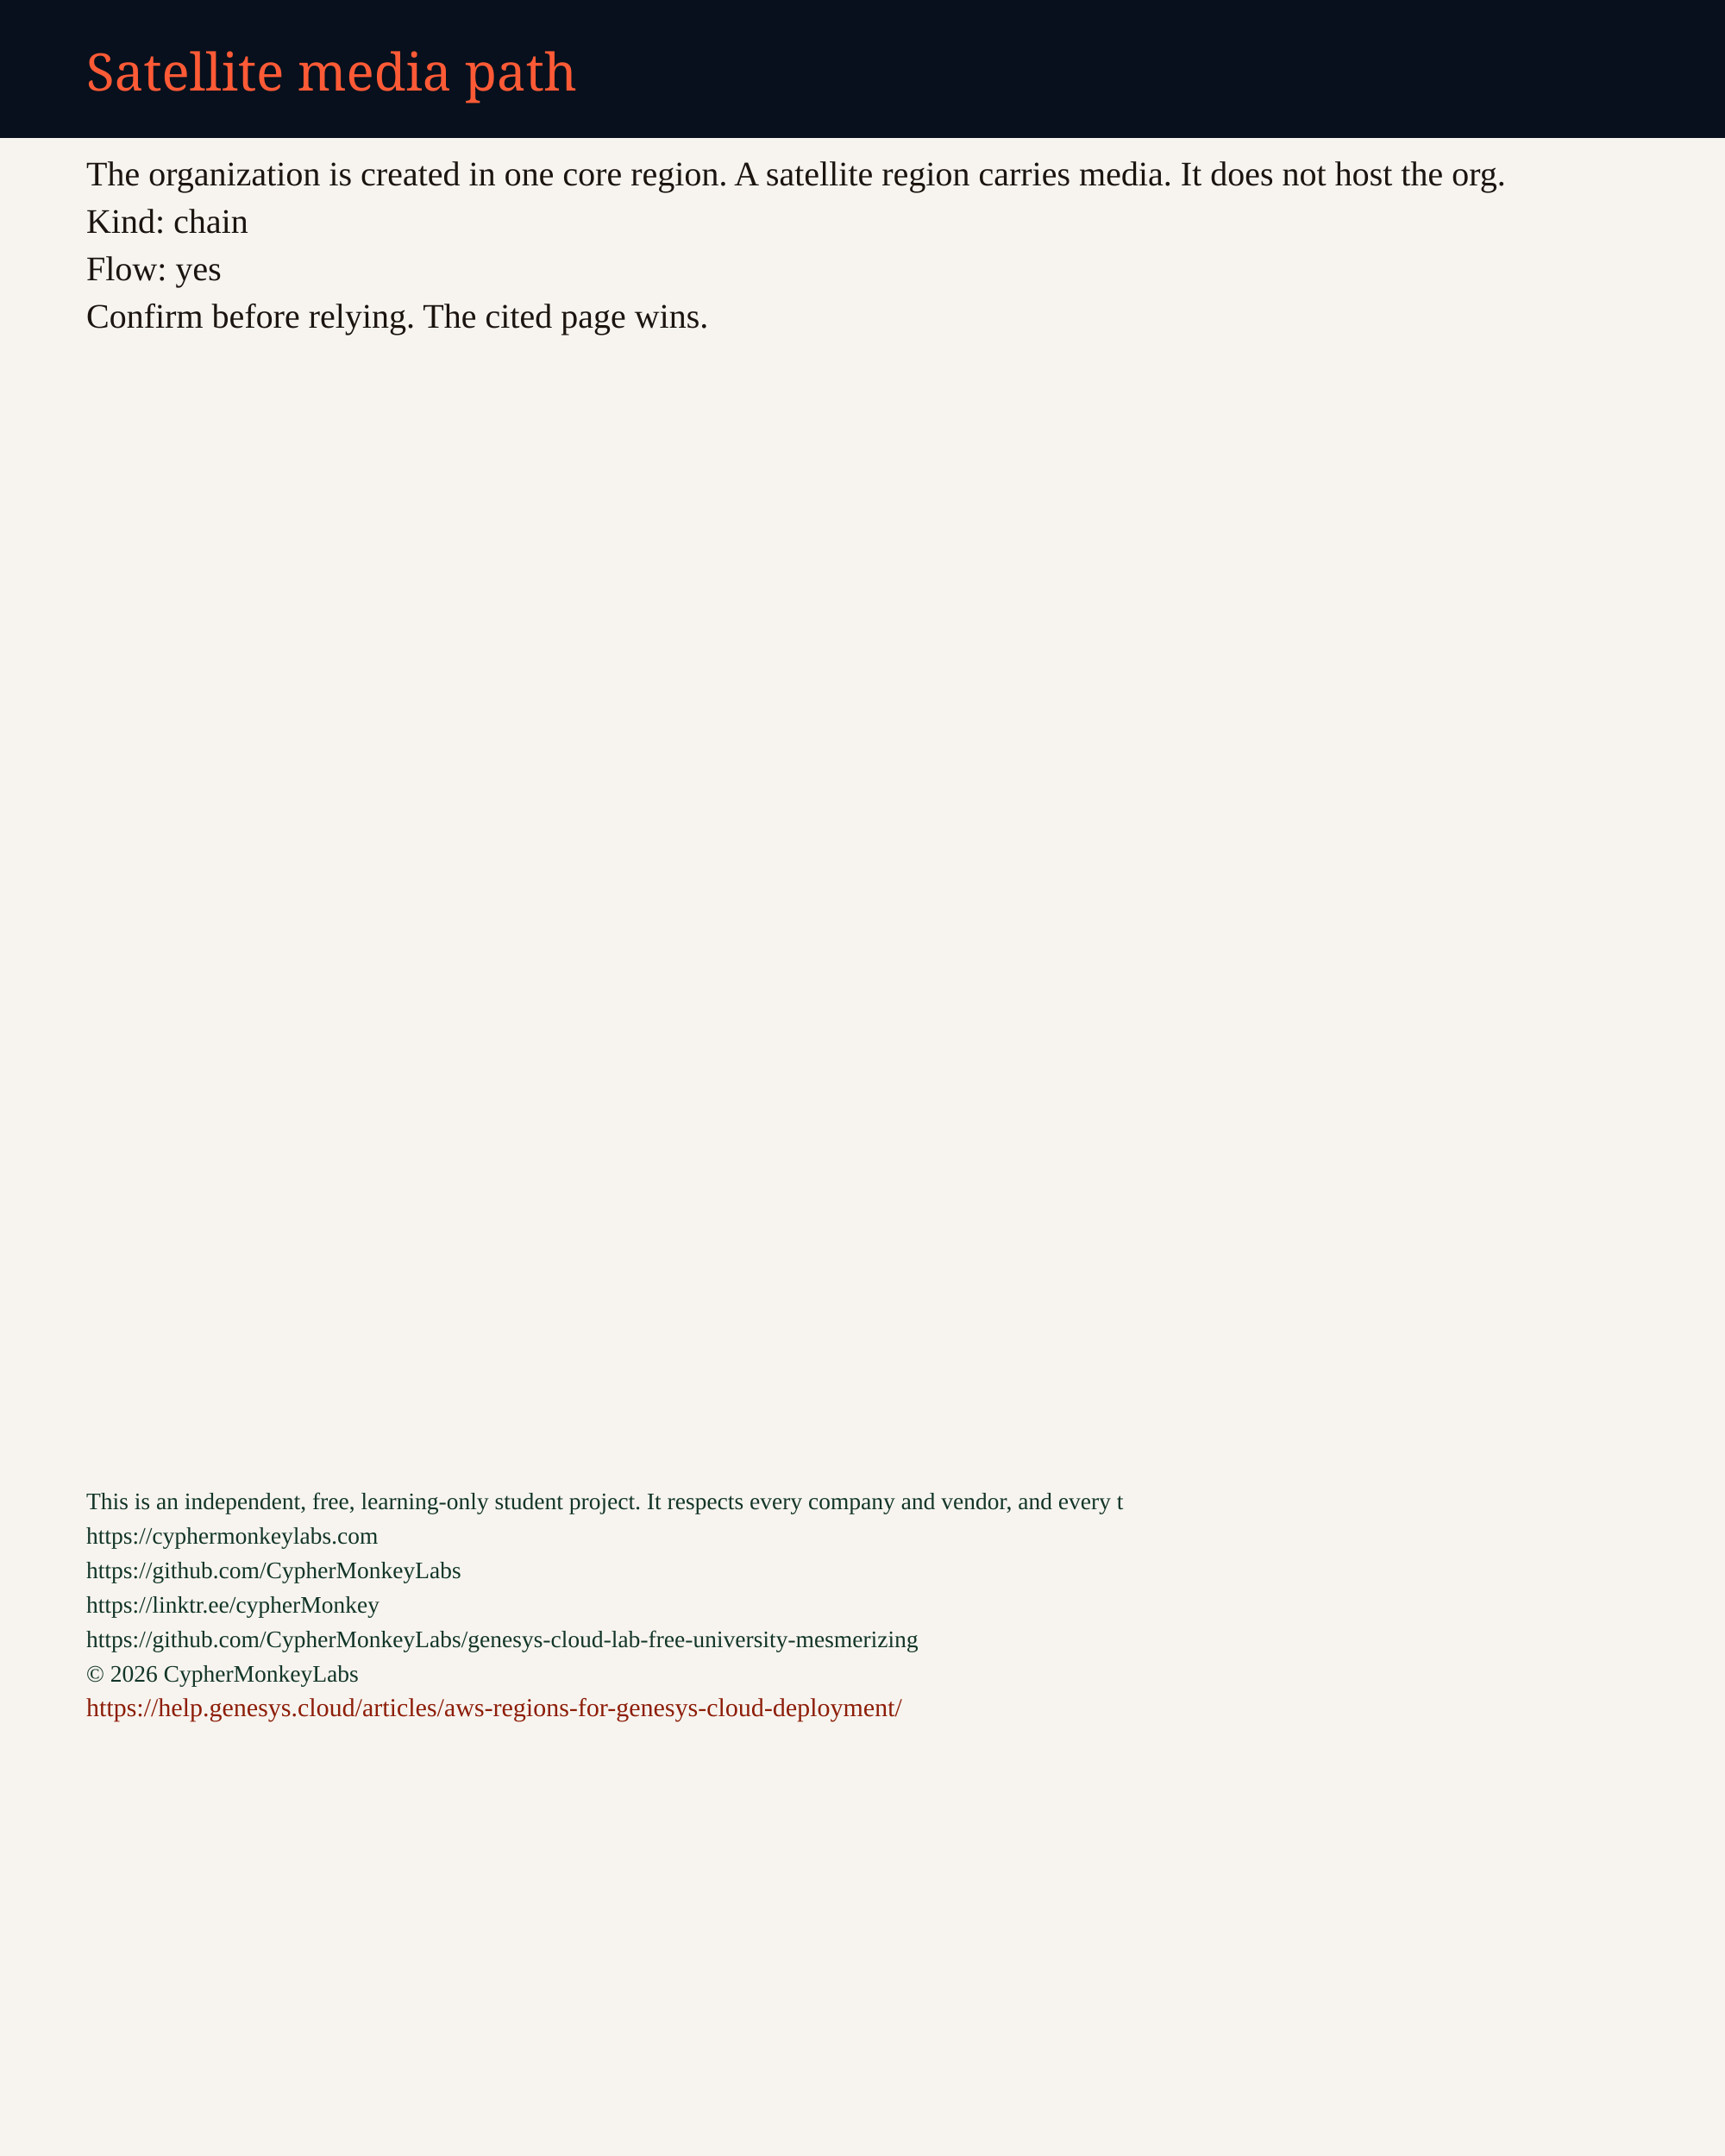
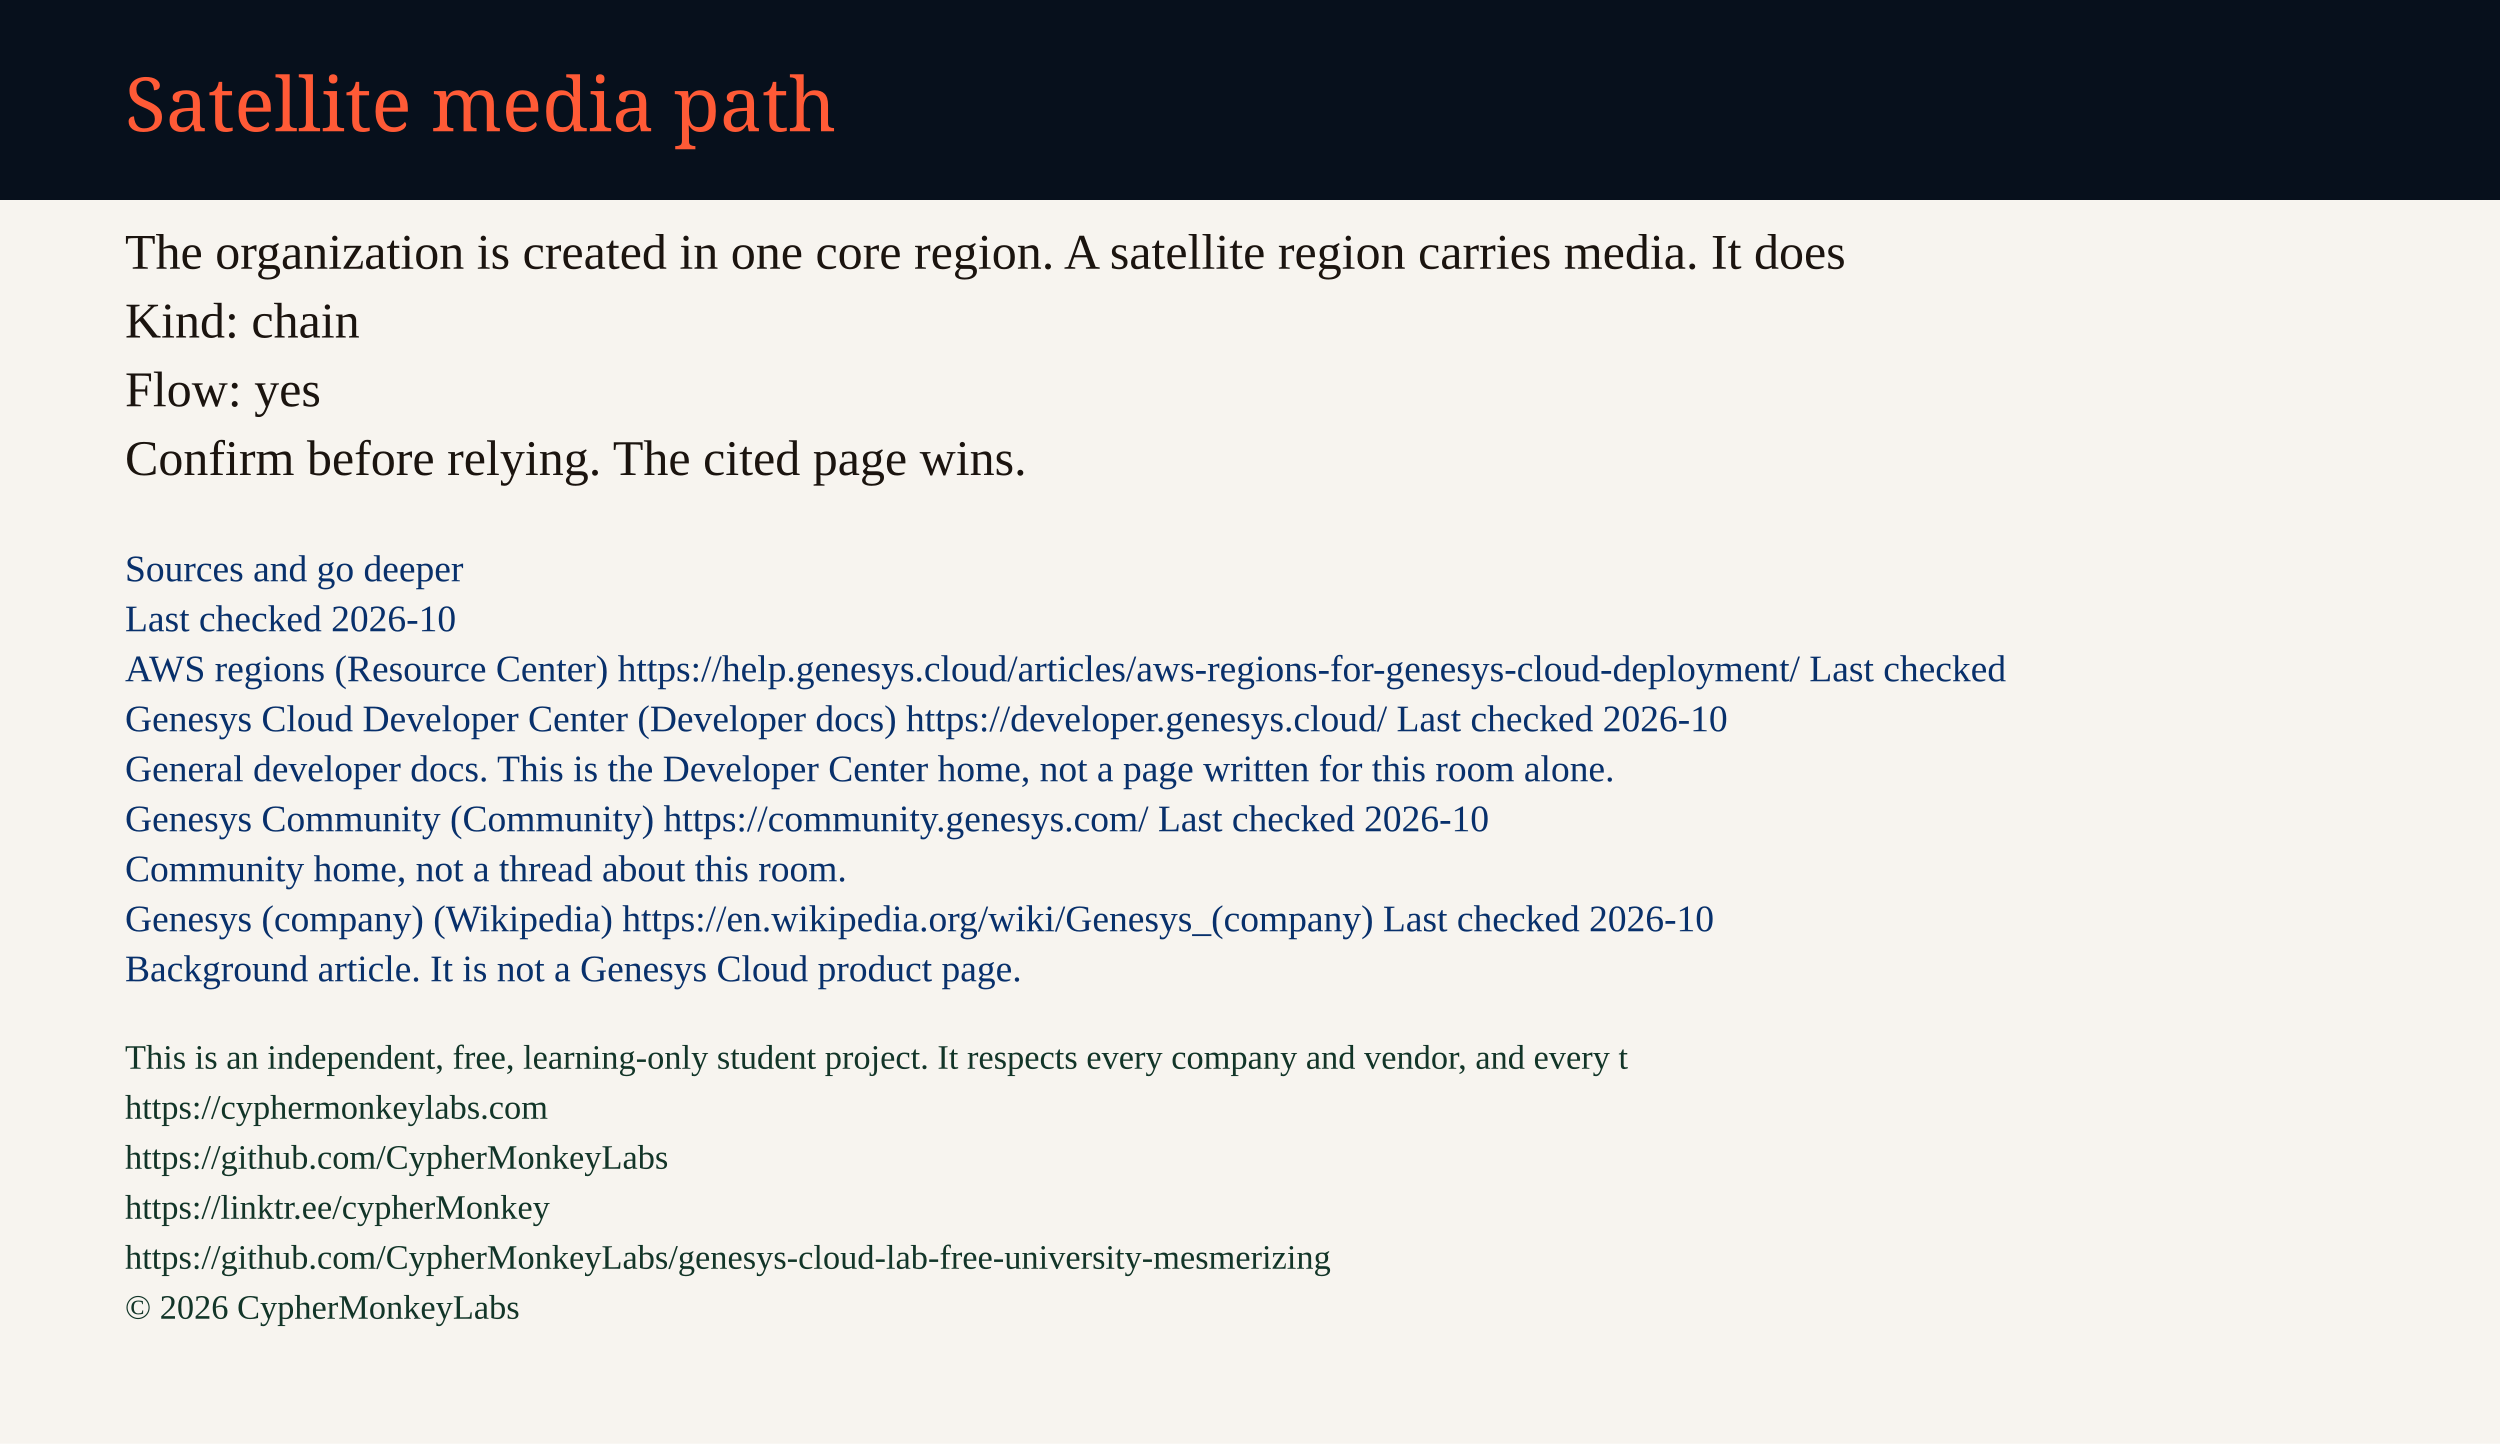
- <svg xmlns="http://www.w3.org/2000/svg" width="800" height="1000" viewBox="0 0 800 1000">
-   <rect width="800" height="1000" fill="#f7f4ef" />
+ <svg xmlns="http://www.w3.org/2000/svg" width="800" height="462" viewBox="0 0 800 462">
+   <rect width="800" height="462" fill="#f7f4ef" />
  <rect width="800" height="64" fill="#07101c" />
  <text x="40" y="42" fill="#ff5a36" font-size="24" font-family="Georgia, serif">Satellite media path</text>
-   <text x="40" y="86" font-size="16" fill="#1b140f">The organization is created in one core region. A satellite region carries media. It does not host the org.</text>
+   <text x="40" y="86" font-size="16" fill="#1b140f">The organization is created in one core region. A satellite region carries media. It does </text>
  <text x="40" y="108" font-size="16" fill="#1b140f">Kind: chain</text>
  <text x="40" y="130" font-size="16" fill="#1b140f">Flow: yes</text>
  <text x="40" y="152" font-size="16" fill="#1b140f">Confirm before relying. The cited page wins.</text>
-   <text x="40" y="700" font-size="11" fill="#123528">This is an independent, free, learning-only student project. It respects every company and vendor, and every t</text>
-   <text x="40" y="716" font-size="11" fill="#123528">https://cyphermonkeylabs.com</text>
-   <text x="40" y="732" font-size="11" fill="#123528">https://github.com/CypherMonkeyLabs</text>
-   <text x="40" y="748" font-size="11" fill="#123528">https://linktr.ee/cypherMonkey</text>
-   <text x="40" y="764" font-size="11" fill="#123528">https://github.com/CypherMonkeyLabs/genesys-cloud-lab-free-university-mesmerizing</text>
-   <text x="40" y="780" font-size="11" fill="#123528">© 2026 CypherMonkeyLabs</text>
-   <text x="40" y="796" font-size="12" fill="#8d1d08">https://help.genesys.cloud/articles/aws-regions-for-genesys-cloud-deployment/</text>
+   <text x="40" y="186" font-size="12" fill="#08306b">Sources and go deeper</text>
+   <text x="40" y="202" font-size="12" fill="#08306b">Last checked 2026-10</text>
+   <text x="40" y="218" font-size="12" fill="#08306b">AWS regions (Resource Center) https://help.genesys.cloud/articles/aws-regions-for-genesys-cloud-deployment/ Last checked</text>
+   <text x="40" y="234" font-size="12" fill="#08306b">Genesys Cloud Developer Center (Developer docs) https://developer.genesys.cloud/ Last checked 2026-10</text>
+   <text x="40" y="250" font-size="12" fill="#08306b">  General developer docs. This is the Developer Center home, not a page written for this room alone.</text>
+   <text x="40" y="266" font-size="12" fill="#08306b">Genesys Community (Community) https://community.genesys.com/ Last checked 2026-10</text>
+   <text x="40" y="282" font-size="12" fill="#08306b">  Community home, not a thread about this room.</text>
+   <text x="40" y="298" font-size="12" fill="#08306b">Genesys (company) (Wikipedia) https://en.wikipedia.org/wiki/Genesys_(company) Last checked 2026-10</text>
+   <text x="40" y="314" font-size="12" fill="#08306b">  Background article. It is not a Genesys Cloud product page.</text>
+   <text x="40" y="342" font-size="11" fill="#123528">This is an independent, free, learning-only student project. It respects every company and vendor, and every t</text>
+   <text x="40" y="358" font-size="11" fill="#123528">https://cyphermonkeylabs.com</text>
+   <text x="40" y="374" font-size="11" fill="#123528">https://github.com/CypherMonkeyLabs</text>
+   <text x="40" y="390" font-size="11" fill="#123528">https://linktr.ee/cypherMonkey</text>
+   <text x="40" y="406" font-size="11" fill="#123528">https://github.com/CypherMonkeyLabs/genesys-cloud-lab-free-university-mesmerizing</text>
+   <text x="40" y="422" font-size="11" fill="#123528">© 2026 CypherMonkeyLabs</text>
</svg>
